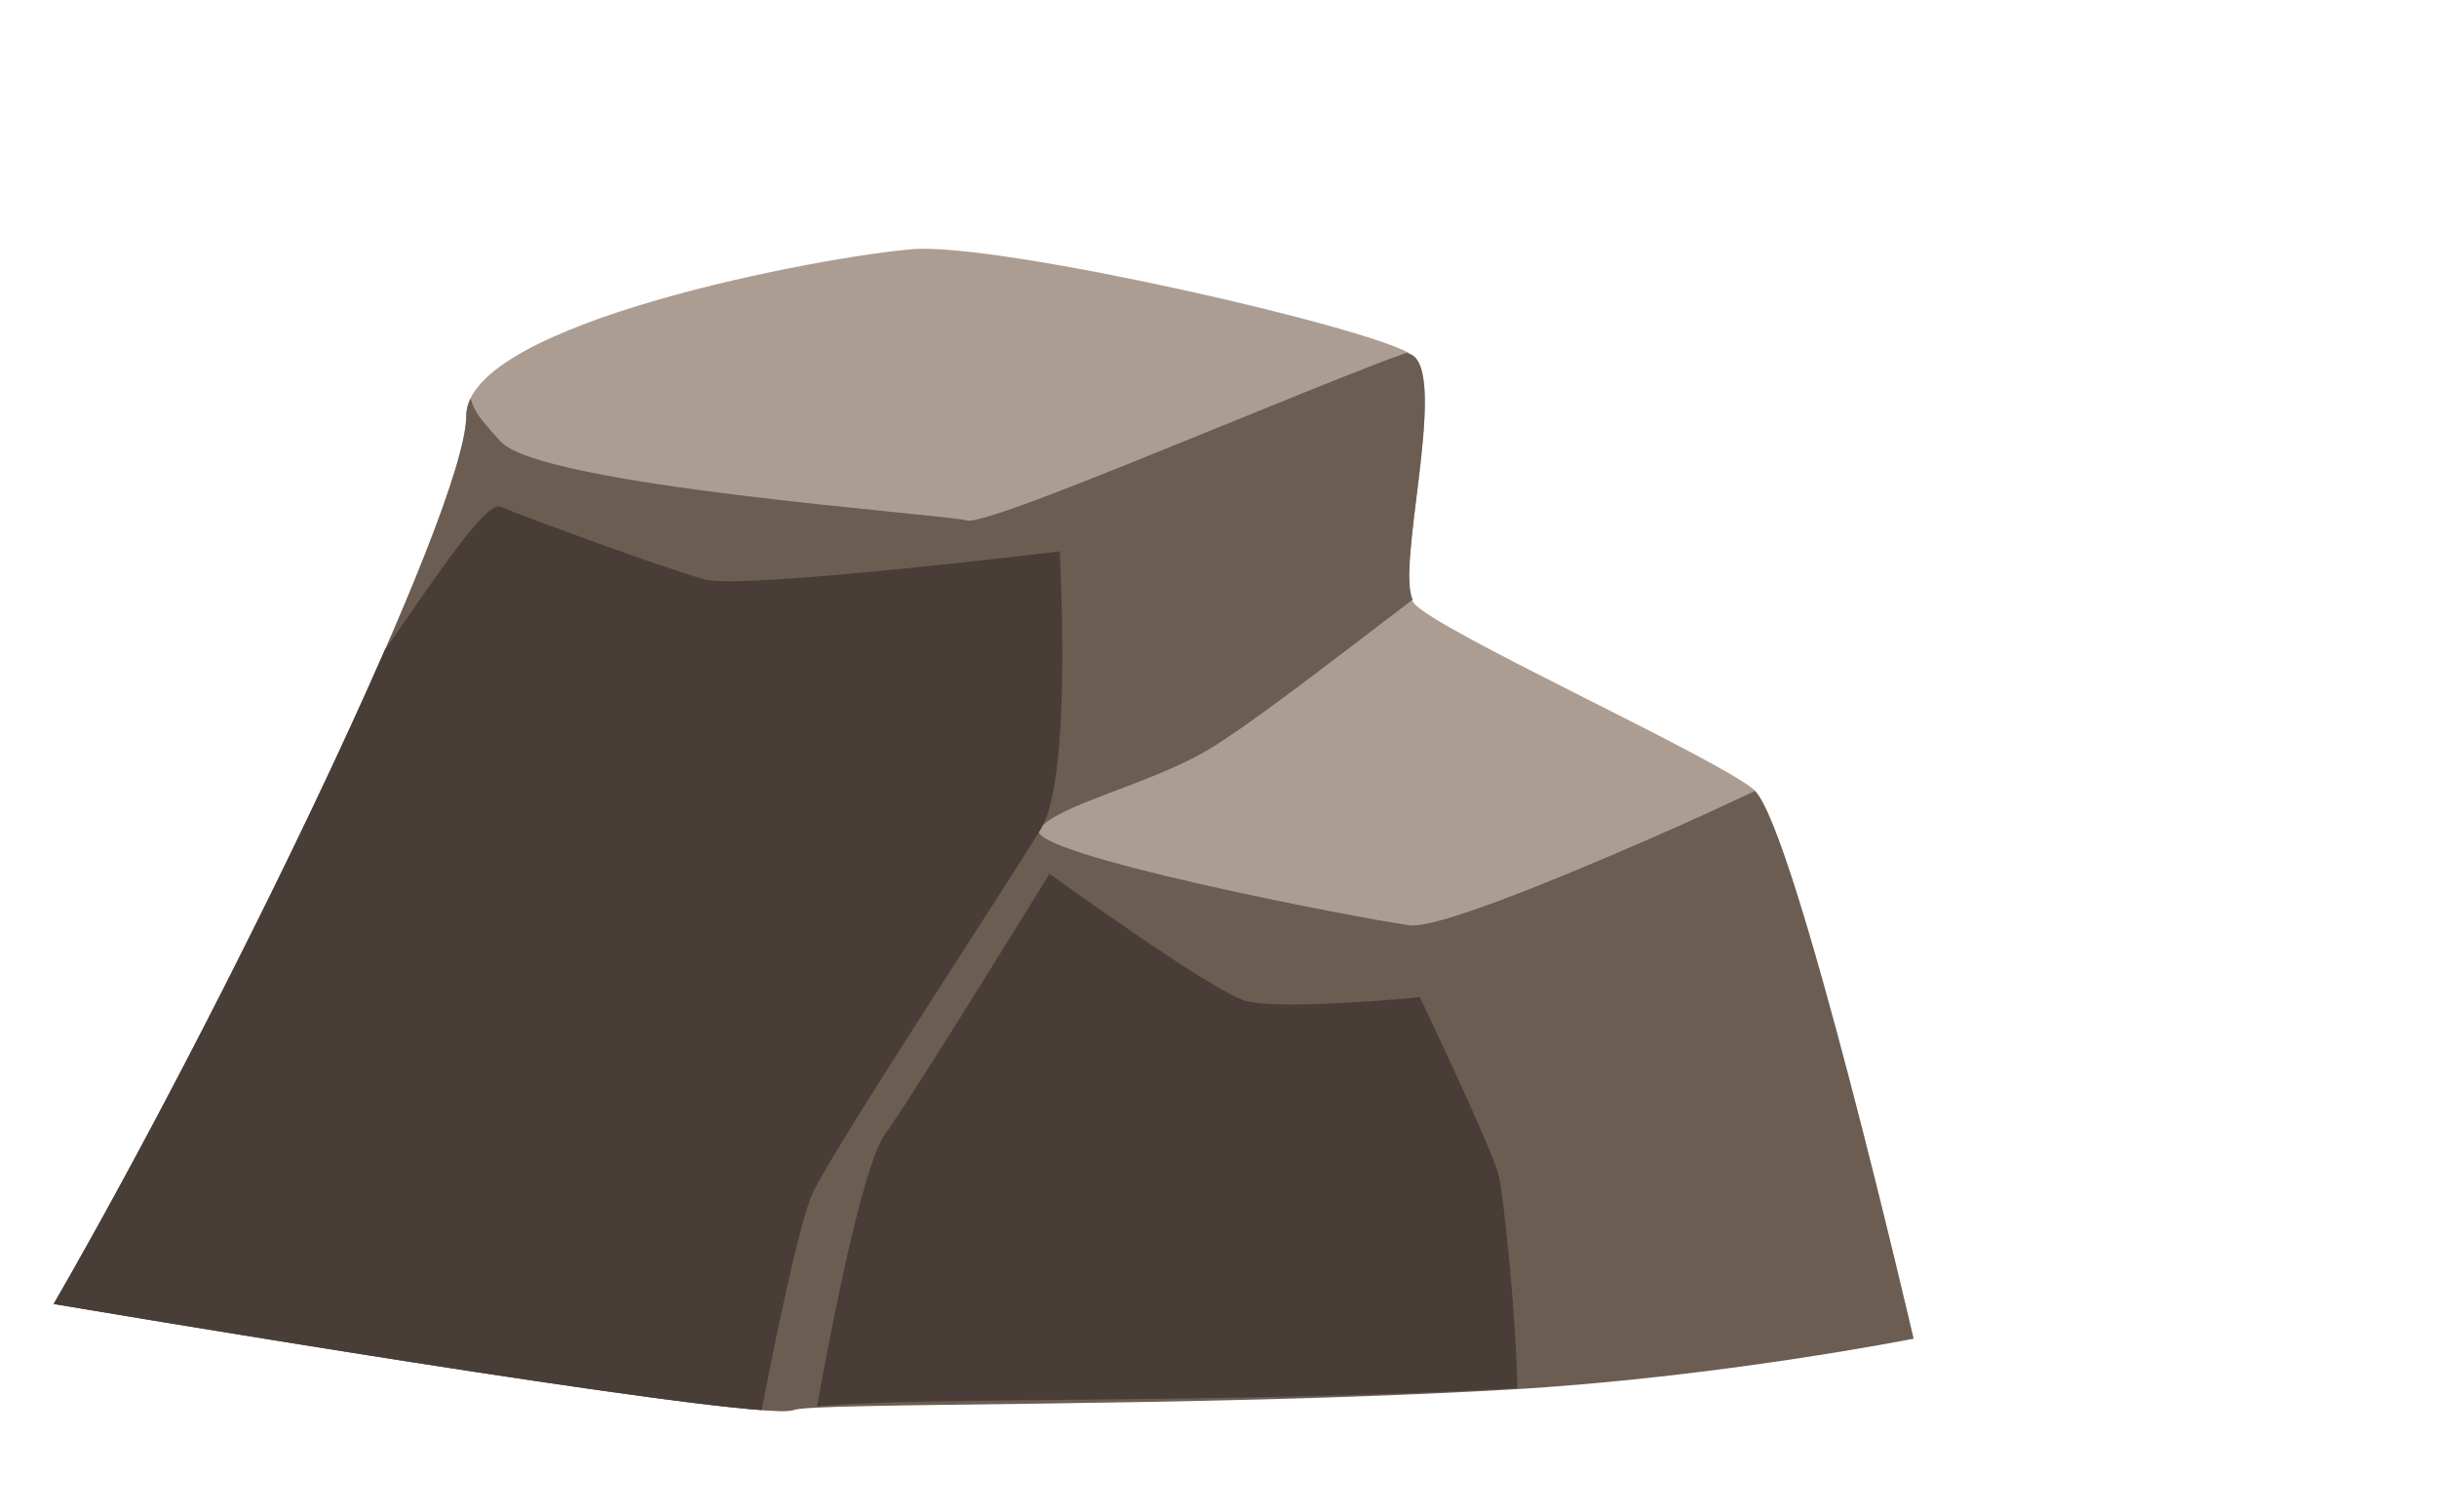
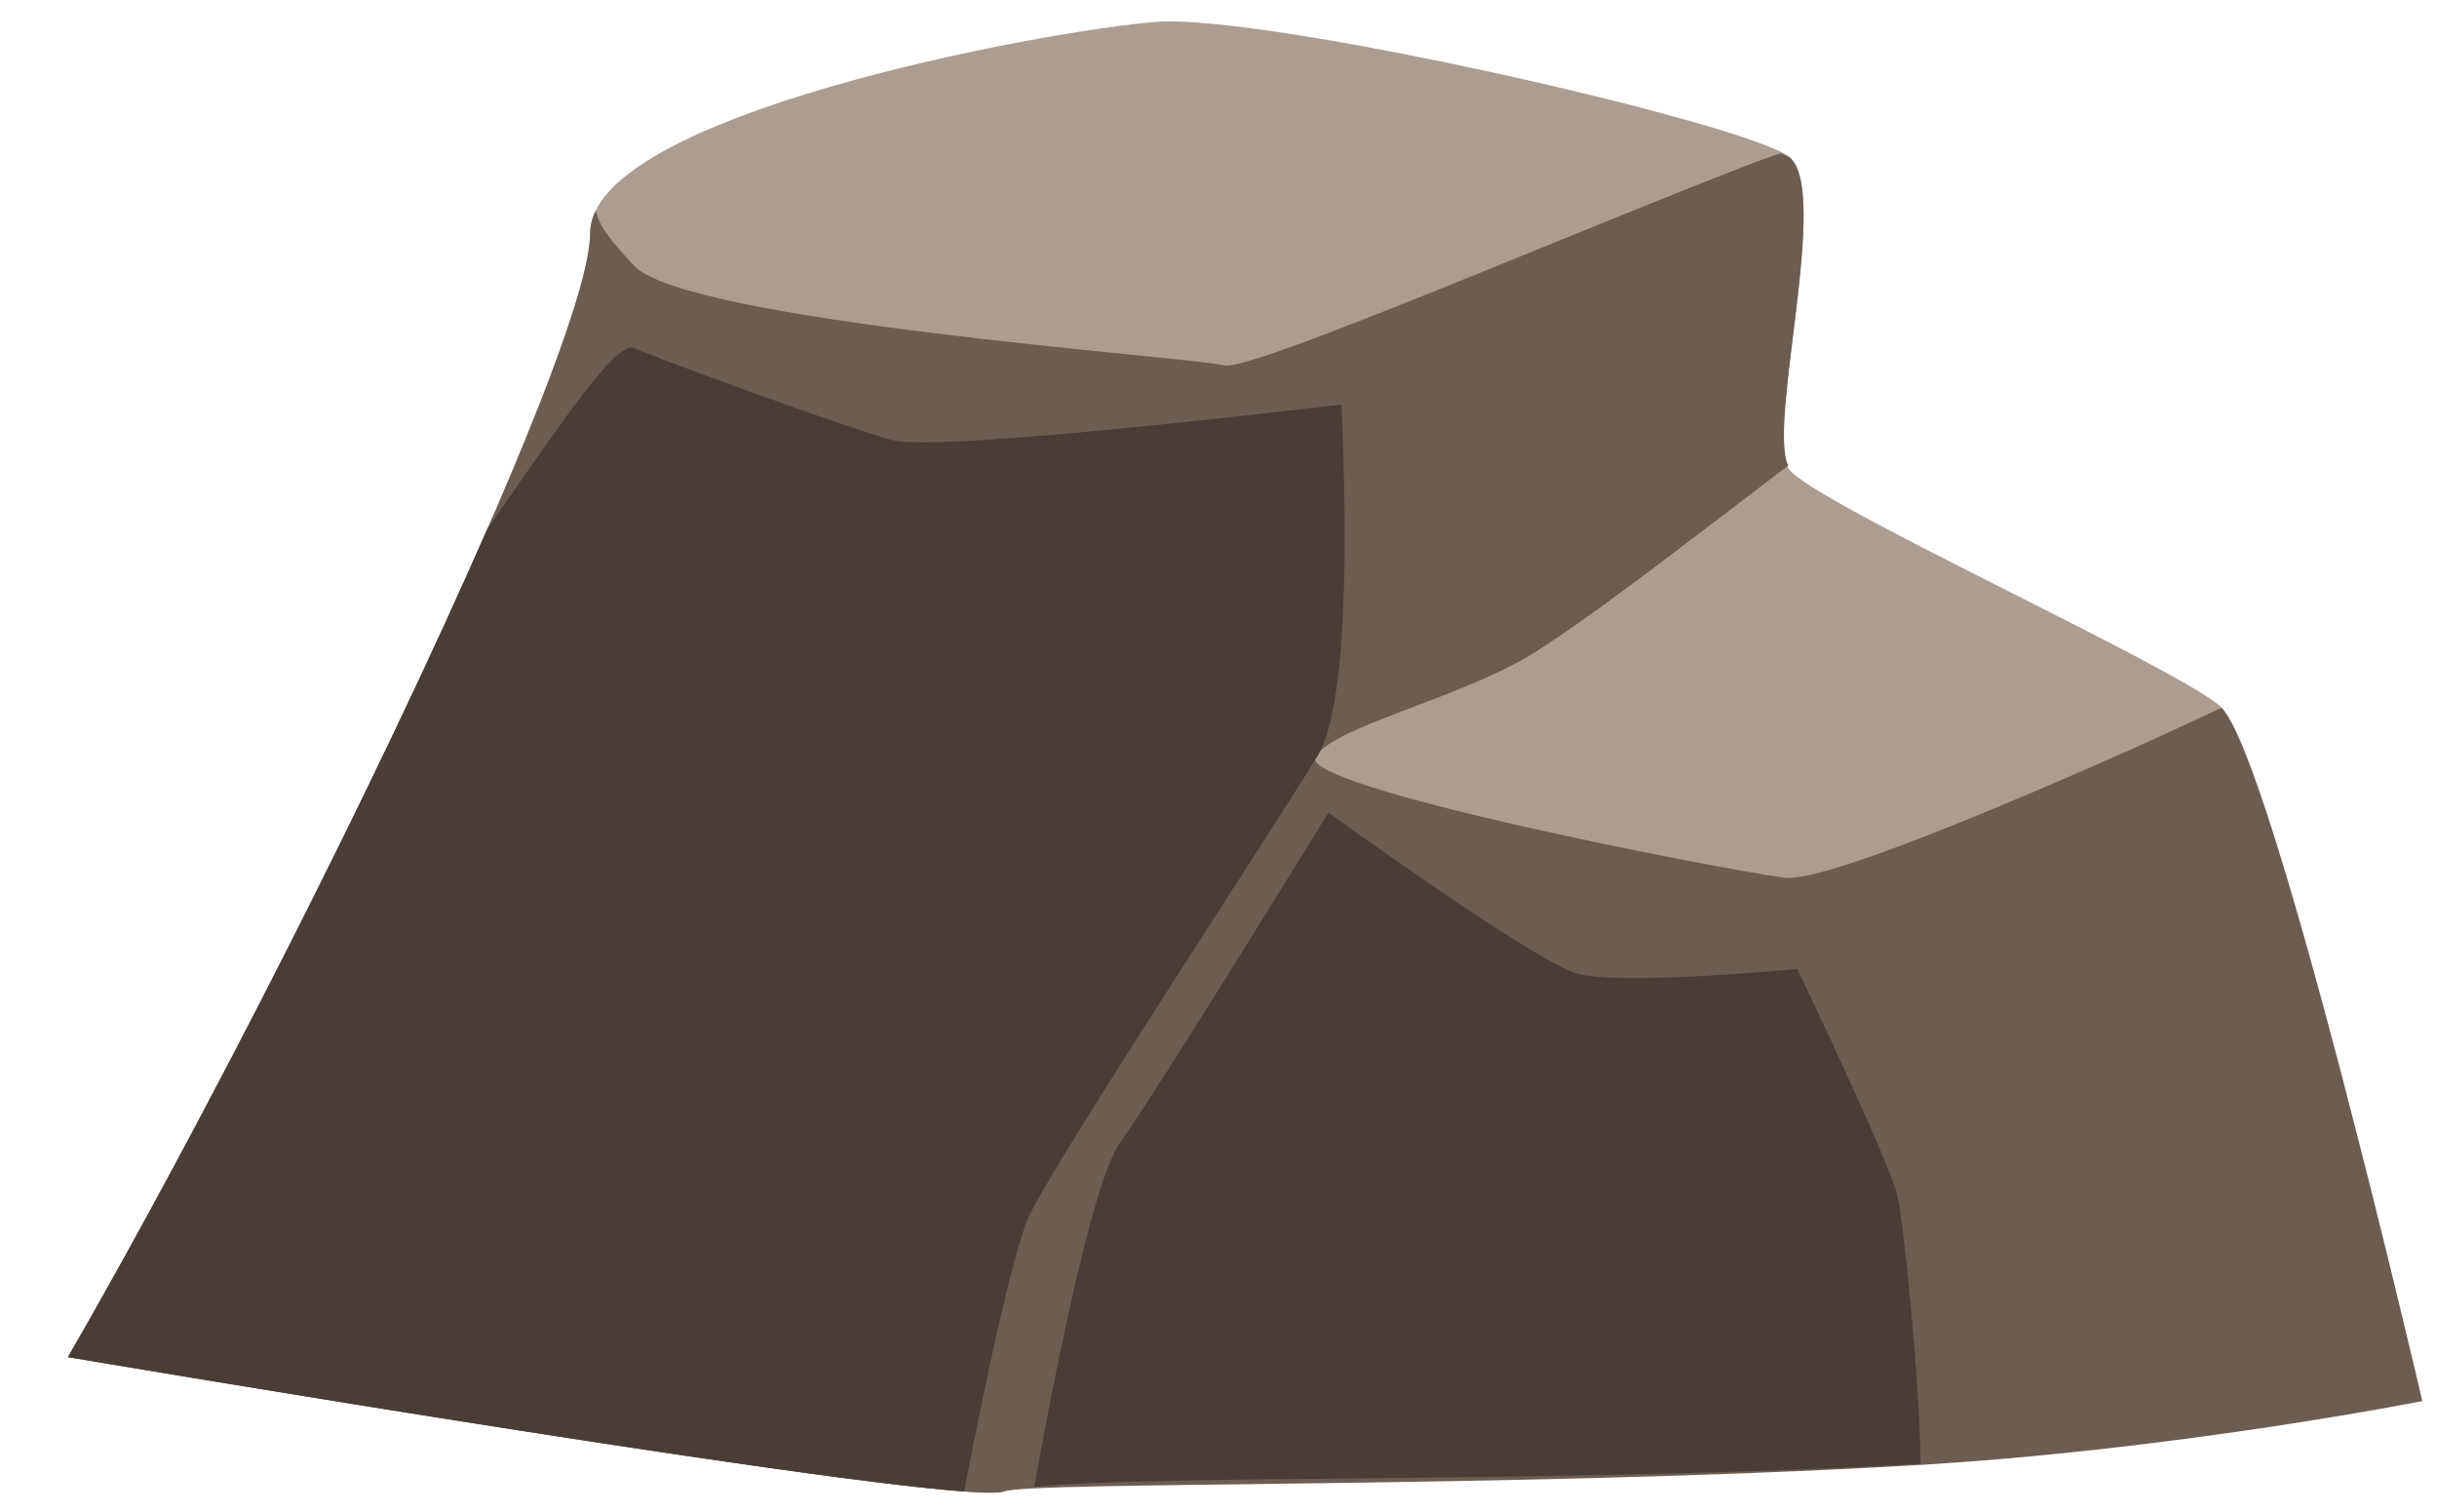
- <svg xmlns="http://www.w3.org/2000/svg" width="79" height="49" viewBox="0 0 100 43">
+ <svg xmlns="http://www.w3.org/2000/svg" width="79" height="49" viewBox="0 0 79 49">
  <g>
    <g id="layer1">
      <path fill="#ac9d93" stroke-width="0.17px" id="path39" d="m2.204,43.991c6.892,-11.934 16.927,-32.604 16.927,-36.437c0,-3.833 14.783,-6.57 18.342,-6.844c3.559,-0.274 19.163,3.285 20.532,4.38c1.369,1.095 -0.821,9.034 0,10.129c0.821,1.095 12.319,6.296 13.962,7.665c1.643,1.369 6.555,22.531 6.555,22.531c0,0 -44.607,2.381 -45.976,2.928c-1.369,0.548 -30.341,-4.353 -30.341,-4.353z" />
      <path fill="#6c5d53" stroke-width="0.17px" id="path6772" d="m57.721,4.962c-0.366,0.135 -0.642,0.225 -1.072,0.391c-1.871,0.721 -4.286,1.706 -6.705,2.691c-2.419,0.985 -4.842,1.971 -6.731,2.692c-0.944,0.361 -1.755,0.655 -2.365,0.851c-0.61,0.196 -1.019,0.292 -1.16,0.257c-0.563,-0.141 -4.926,-0.492 -9.359,-1.038c-1.108,-0.136 -2.221,-0.285 -3.279,-0.445c-1.059,-0.16 -2.064,-0.333 -2.957,-0.516c-0.893,-0.184 -1.673,-0.379 -2.284,-0.585c-0.305,-0.103 -0.568,-0.21 -0.78,-0.318c-0.213,-0.109 -0.375,-0.22 -0.481,-0.334c-0.422,-0.457 -0.721,-0.8 -0.93,-1.102c-0.166,-0.239 -0.239,-0.452 -0.308,-0.674c-0.115,0.236 -0.179,0.477 -0.179,0.723c0,3.833 -10.035,24.503 -16.927,36.437c0,0 28.972,4.901 30.341,4.353c0.824,-0.329 16.322,-0.098 29.317,-0.837c8.602,-0.489 16.658,-2.092 16.658,-2.092c0,0 -4.831,-20.805 -6.511,-22.47c-1.552,0.716 -2.08,0.985 -4.297,1.952c-2.137,0.932 -4.341,1.856 -6.142,2.529c-0.9,0.336 -1.701,0.61 -2.341,0.791c-0.641,0.181 -1.122,0.269 -1.386,0.234c-0.528,-0.07 -1.786,-0.291 -3.365,-0.596c-1.579,-0.306 -3.479,-0.697 -5.291,-1.11c-1.812,-0.413 -3.536,-0.849 -4.763,-1.243c-0.614,-0.197 -1.103,-0.383 -1.417,-0.551c-0.157,-0.084 -0.27,-0.163 -0.333,-0.237c-0.063,-0.074 -0.075,-0.142 -0.032,-0.204c0.088,-0.123 0.225,-0.244 0.4,-0.364c0.176,-0.12 0.391,-0.239 0.638,-0.359c0.493,-0.24 1.108,-0.481 1.777,-0.736c0.668,-0.255 1.39,-0.524 2.093,-0.816c0.704,-0.292 1.39,-0.609 1.988,-0.961c0.598,-0.352 1.487,-0.967 2.505,-1.708c1.018,-0.741 2.166,-1.608 3.283,-2.461c1.17,-0.893 1.725,-1.312 2.643,-2.017c-0.668,-1.375 1.37,-8.927 0.034,-9.997c-0.043,-0.034 -0.213,-0.09 -0.283,-0.129z" />
      <path fill="#483e37" stroke-width="0.17px" id="path6772-0" d="m20.444,11.267c-0.655,0.061 -2.376,2.608 -4.651,5.886c-3.534,8.083 -9.196,19.229 -13.59,26.838c0,0 23.201,3.924 29.051,4.355c0.609,-3.142 1.556,-7.739 2.1,-8.917c0.835,-1.808 8.149,-12.917 9.277,-14.802c1.223,-1.669 0.974,-8.828 0.856,-11.516c0,0 -13.014,1.577 -14.562,1.155c-1.548,-0.422 -7.392,-2.563 -8.377,-2.985c-0.031,-0.013 -0.066,-0.018 -0.103,-0.015l0,-0zm22.621,15.073c0,0 -5.629,9.147 -6.755,10.695c-0.968,1.33 -2.386,8.943 -2.785,11.162c3.662,-0.406 17.477,-0.108 28.733,-0.75c-0.021,-2.753 -0.569,-7.973 -0.757,-8.723c-0.281,-1.126 -3.237,-7.318 -3.237,-7.318c0,0 -5.77,0.563 -7.177,0.141c-1.407,-0.422 -8.022,-5.207 -8.022,-5.207z" />
    </g>
  </g>
</svg>
